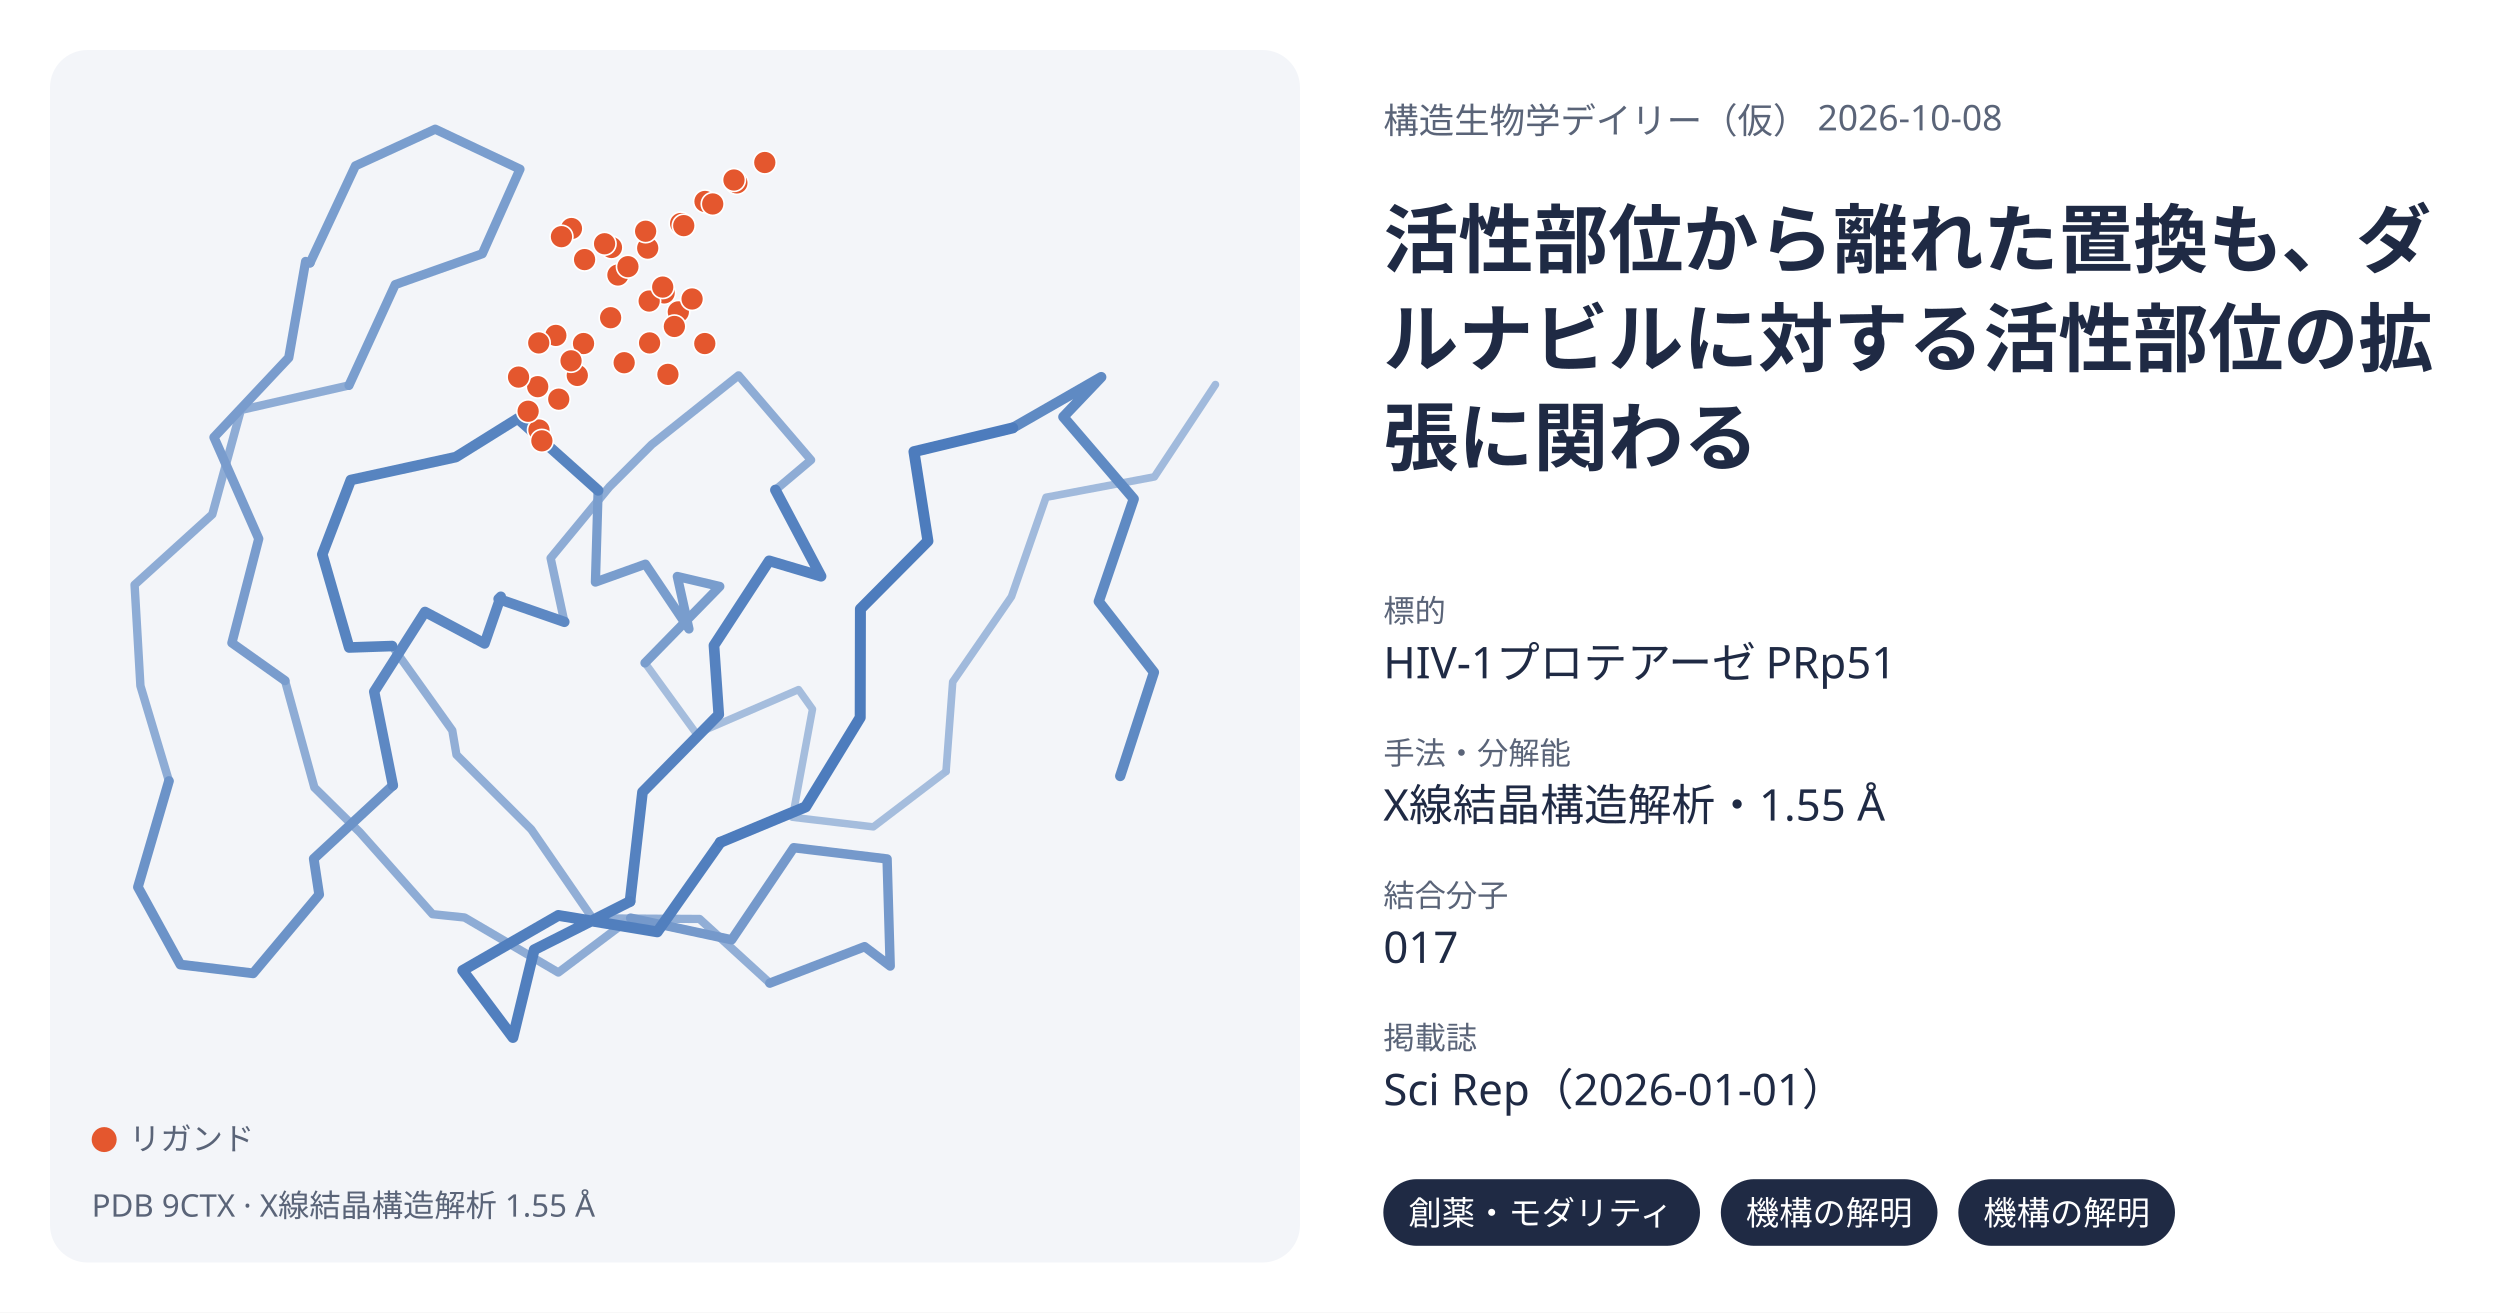
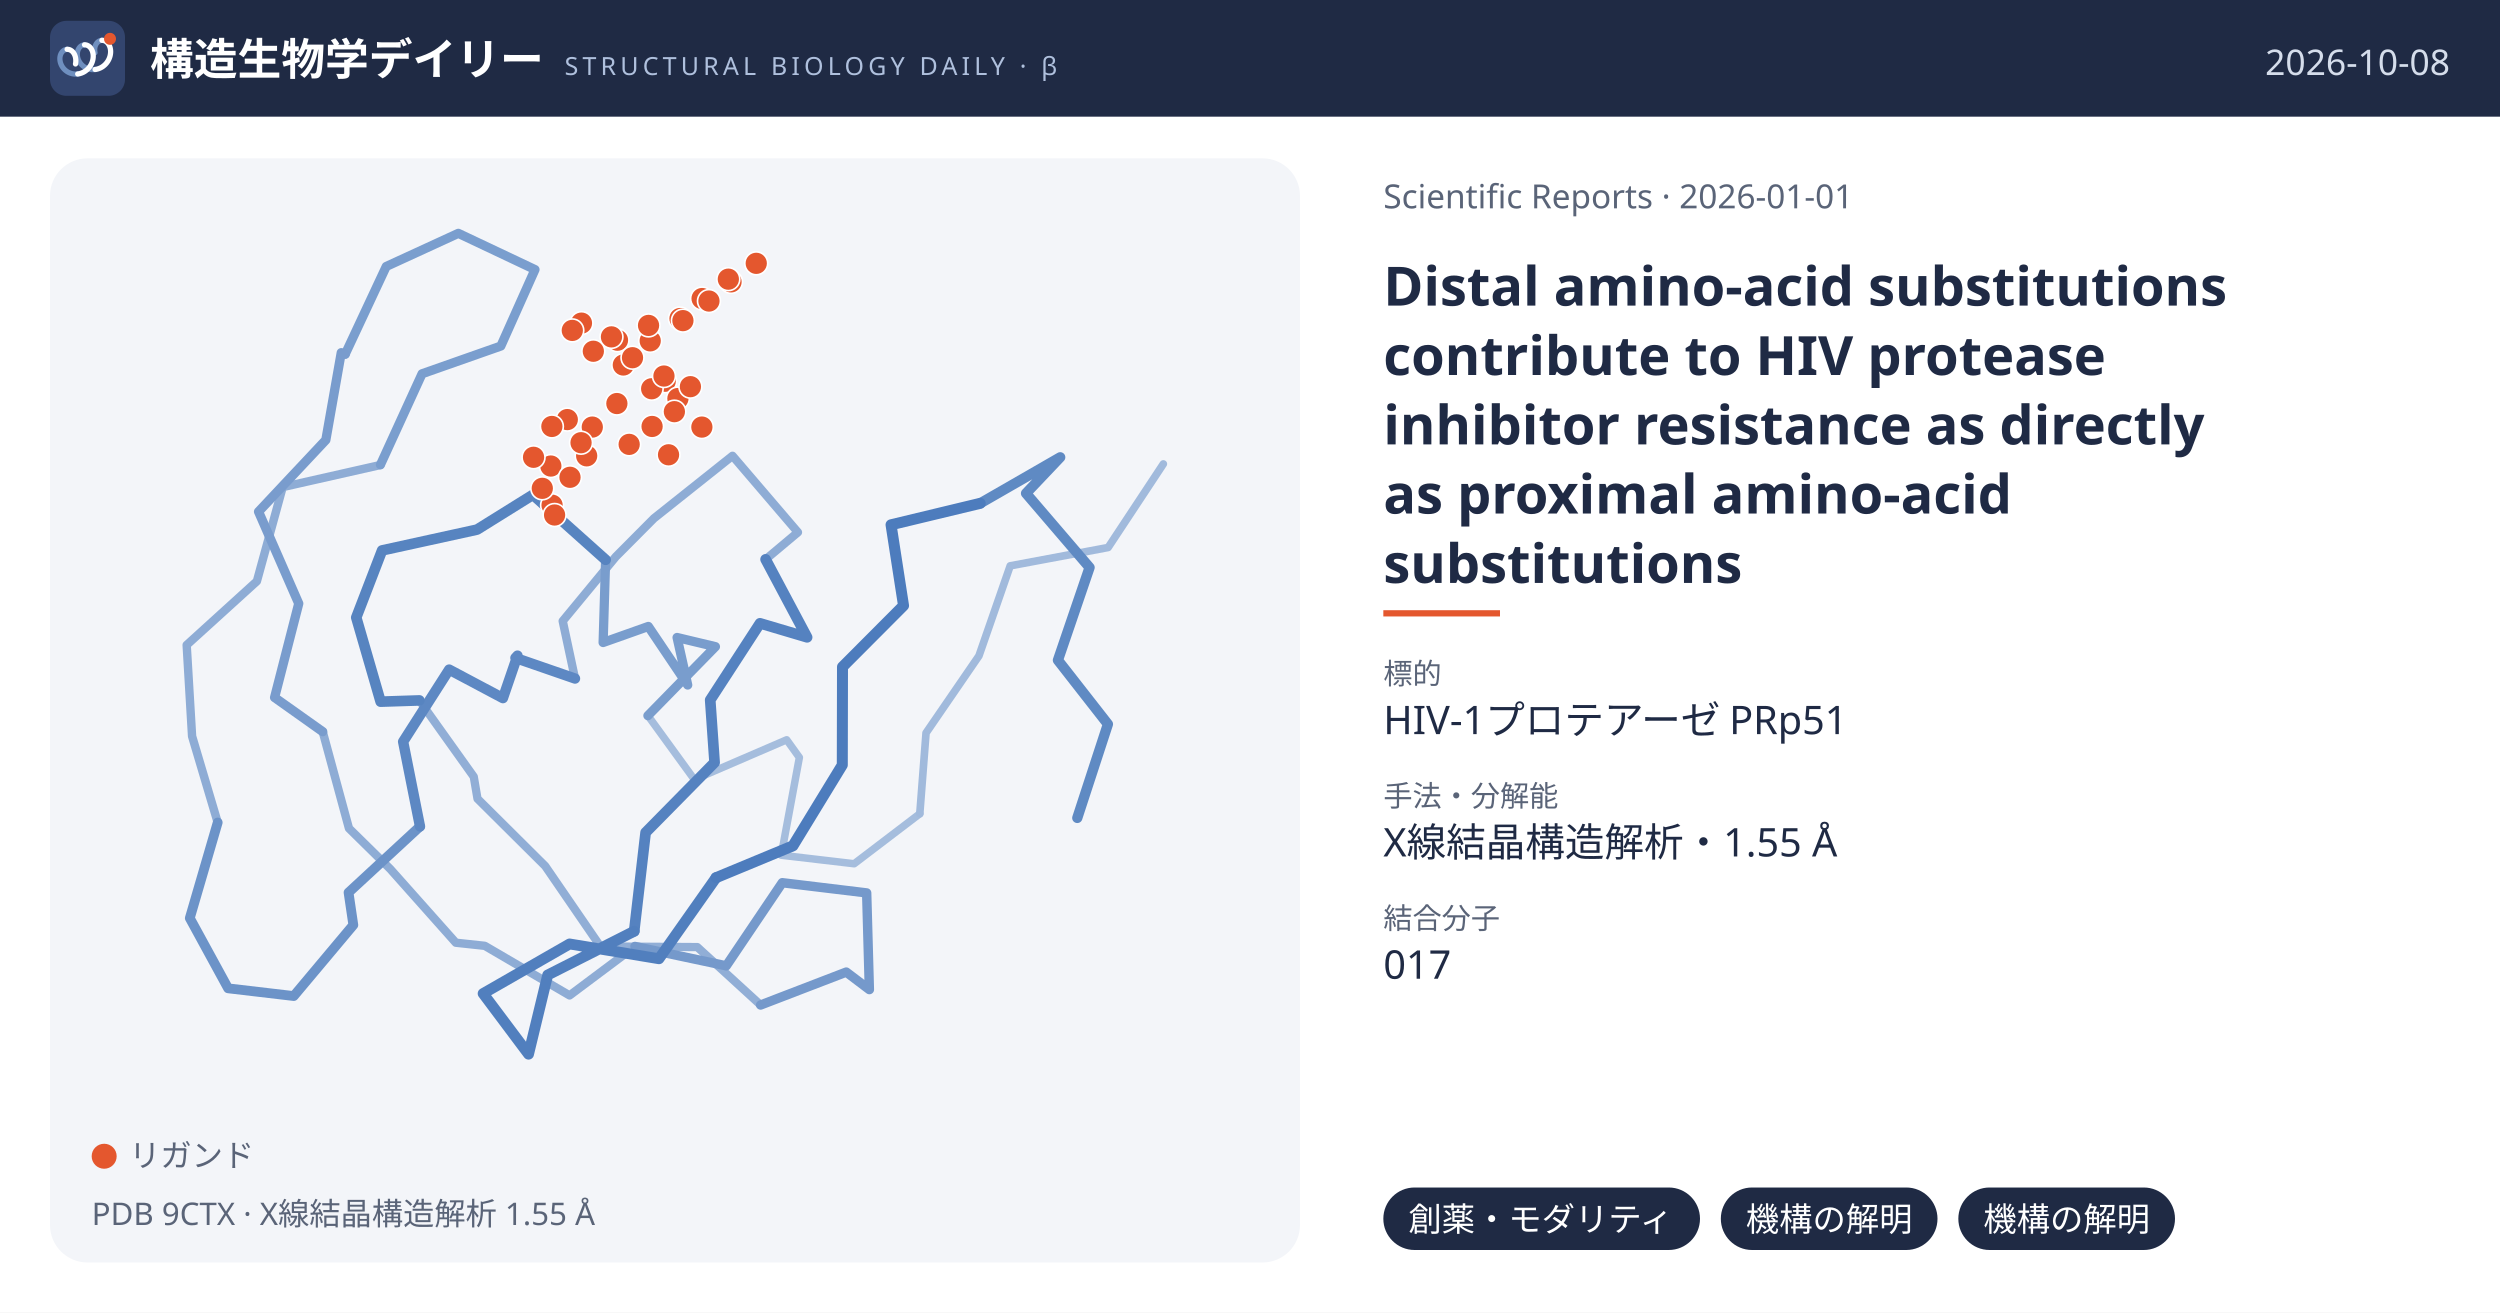
<svg xmlns="http://www.w3.org/2000/svg" width="1200" height="630" viewBox="0 0 1200 630" font-family="'Hiragino Sans','Hiragino Kaku Gothic ProN','Noto Sans JP','Yu Gothic',Meiryo,sans-serif">
  <rect width="1200" height="630" fill="#FFFFFF" />
-   <rect x="24" y="24" width="600" height="582" rx="18" fill="#F3F5F9" />
+   <rect width="1200" height="56" fill="#1F2A44" />
+   <rect x="24" y="10" width="36" height="36" rx="7.92" fill="#33456E" />
+   <path d="M32.22,23.67L31.88,23.71M31.88,23.71L31.54,23.78M31.54,23.78L31.21,23.89M31.21,23.89L30.89,24.04M30.89,24.04L30.58,24.22M30.58,24.22L30.29,24.45M30.29,24.45L30.02,24.70M30.02,24.70L29.77,24.99M29.77,24.99L29.54,25.31M29.54,25.31L29.34,25.65M29.34,25.65L29.16,26.03M29.16,26.03L29.01,26.42M29.01,26.42L28.90,26.84M28.90,26.84L28.81,27.28M28.81,27.28L28.76,27.73M28.76,27.73L28.74,28.19M28.74,28.19L28.76,28.66M28.76,28.66L28.81,29.14M28.81,29.14L28.90,29.62M28.90,29.62L29.02,30.10M29.02,30.10L29.18,30.58M29.18,30.58L29.37,31.05M29.37,31.05L29.60,31.51M29.60,31.51L29.86,31.96M29.86,31.96L30.15,32.40M30.15,32.40L30.48,32.82M30.48,32.82L30.83,33.21M30.83,33.21L31.22,33.59M31.22,33.59L31.63,33.93M31.63,33.93L32.06,34.25M32.06,34.25L32.52,34.54M32.52,34.54L33.00,34.79M33.00,34.79L33.50,35.02M33.50,35.02L34.02,35.20M34.02,35.20L34.55,35.35M34.55,35.35L35.09,35.46M35.09,35.46L35.63,35.53M35.63,35.53L36.19,35.57M36.19,35.57L36.74,35.56M36.74,35.56L37.30,35.51M40.57,21.51L40.23,21.55M40.23,21.55L39.89,21.62M39.89,21.62L39.56,21.73M39.56,21.73L39.24,21.88M39.24,21.88L38.93,22.06M38.93,22.06L38.64,22.29M38.64,22.29L38.37,22.54M38.37,22.54L38.12,22.83M38.12,22.83L37.89,23.15M37.89,23.15L37.69,23.49M37.69,23.49L37.51,23.87M37.51,23.87L37.37,24.26M37.37,24.26L37.25,24.68M37.25,24.68L37.16,25.12M37.16,25.12L37.11,25.57M37.11,25.57L37.09,26.03M37.09,26.03L37.11,26.50M37.11,26.50L37.16,26.98M37.16,26.98L37.25,27.46M37.25,27.46L37.37,27.94M37.37,27.94L37.53,28.42M37.53,28.42L37.72,28.89M37.72,28.89L37.95,29.35M37.95,29.35L38.21,29.80M38.21,29.80L38.50,30.24M38.50,30.24L38.83,30.66M38.83,30.66L39.18,31.05M39.18,31.05L39.57,31.43M39.57,31.43L39.98,31.77M39.98,31.77L40.42,32.09M40.42,32.09L40.88,32.38M40.88,32.38L41.36,32.63M41.36,32.63L41.85,32.86M41.85,32.86L42.37,33.04M42.37,33.04L42.90,33.19M42.90,33.19L43.44,33.30M43.44,33.30L43.99,33.37M43.99,33.37L44.54,33.41M44.54,33.41L45.10,33.40M45.10,33.40L45.65,33.35M48.92,19.35L48.58,19.39M48.58,19.39L48.24,19.46M48.24,19.46L47.91,19.57M47.91,19.57L47.59,19.72M47.59,19.72L47.28,19.90M47.28,19.90L46.99,20.13M46.99,20.13L46.72,20.38M46.72,20.38L46.47,20.67M46.47,20.67L46.24,20.99M46.24,20.99L46.04,21.33M46.04,21.33L45.86,21.71M45.86,21.71L45.72,22.10M45.72,22.10L45.60,22.52M45.60,22.52L45.52,22.96M45.52,22.96L45.46,23.41M45.46,23.41L45.45,23.87M45.45,23.87L45.46,24.34M45.46,24.34L45.51,24.82M45.51,24.82L45.60,25.30" stroke="#6F8FBF" stroke-width="2.52" stroke-linecap="round" fill="none" />
+   <path d="M36.24,30.70L36.33,30.16M36.33,30.16L36.38,29.63M36.38,29.63L36.39,29.11M36.39,29.11L36.38,28.59M36.38,28.59L36.32,28.09M36.32,28.09L36.24,27.60M36.24,27.60L36.12,27.13M36.12,27.13L35.98,26.68M35.98,26.68L35.80,26.25M35.80,26.25L35.60,25.85M35.60,25.85L35.37,25.48M35.37,25.48L35.12,25.13M35.12,25.13L34.85,24.82M34.85,24.82L34.56,24.55M34.56,24.55L34.25,24.31M34.25,24.31L33.93,24.11M33.93,24.11L33.60,23.94M33.60,23.94L33.26,23.81M33.26,23.81L32.92,23.73M32.92,23.73L32.57,23.68M32.57,23.68L32.22,23.67M37.30,35.51L37.85,35.43M37.85,35.43L38.40,35.30M38.40,35.30L38.94,35.13M38.94,35.13L39.47,34.93M39.47,34.93L39.99,34.69M39.99,34.69L40.48,34.42M40.48,34.42L40.96,34.11M40.96,34.11L41.42,33.76M41.42,33.76L41.86,33.39M41.86,33.39L42.27,32.99M42.27,32.99L42.66,32.56M42.66,32.56L43.01,32.11M43.01,32.11L43.34,31.64M43.34,31.64L43.63,31.15M43.63,31.15L43.89,30.65M43.89,30.65L44.12,30.13M44.12,30.13L44.31,29.61M44.31,29.61L44.47,29.08M44.47,29.08L44.59,28.54M44.59,28.54L44.68,28.00M44.68,28.00L44.73,27.47M44.73,27.47L44.75,26.95M44.75,26.95L44.73,26.43M44.73,26.43L44.68,25.93M44.68,25.93L44.59,25.44M44.59,25.44L44.47,24.97M44.47,24.97L44.33,24.52M44.33,24.52L44.15,24.09M44.15,24.09L43.95,23.69M43.95,23.69L43.72,23.32M43.72,23.32L43.47,22.97M43.47,22.97L43.20,22.66M43.20,22.66L42.91,22.39M42.91,22.39L42.60,22.15M42.60,22.15L42.28,21.95M42.28,21.95L41.95,21.78M41.95,21.78L41.61,21.65M41.61,21.65L41.27,21.57M41.27,21.57L40.92,21.52M40.92,21.52L40.57,21.51M45.65,33.35L46.21,33.27M46.21,33.27L46.75,33.14M46.75,33.14L47.29,32.97M47.29,32.97L47.82,32.77M47.82,32.77L48.34,32.53M48.34,32.53L48.84,32.26M48.84,32.26L49.32,31.95M49.32,31.95L49.78,31.60M49.78,31.60L50.21,31.23M50.21,31.23L50.62,30.83M50.62,30.83L51.01,30.40M51.01,30.40L51.36,29.95M51.36,29.95L51.69,29.48M51.69,29.48L51.98,28.99M51.98,28.99L52.24,28.49M52.24,28.49L52.47,27.97M52.47,27.97L52.66,27.45M52.66,27.45L52.82,26.92M52.82,26.92L52.94,26.38M52.94,26.38L53.03,25.84M53.03,25.84L53.08,25.31M53.08,25.31L53.10,24.79M53.10,24.79L53.08,24.27M53.08,24.27L53.03,23.77M53.03,23.77L52.94,23.28M52.94,23.28L52.83,22.81M52.83,22.81L52.68,22.36M52.68,22.36L52.50,21.93M52.50,21.93L52.30,21.53M52.30,21.53L52.07,21.16M52.07,21.16L51.82,20.81M51.82,20.81L51.55,20.50M51.55,20.50L51.26,20.23M51.26,20.23L50.95,19.99M50.95,19.99L50.63,19.79M50.63,19.79L50.30,19.62M50.30,19.62L49.96,19.49M49.96,19.49L49.62,19.41M49.62,19.41L49.27,19.36M49.27,19.36L48.92,19.35" stroke="#FFFFFF" stroke-width="2.52" stroke-linecap="round" fill="none" />
+   <circle cx="52.80" cy="18.64" r="2.88" fill="#E4572E" />
+   <text x="72" y="36" font-size="21" font-weight="700" fill="#FFFFFF">構造生物学デイリー</text>
+   <text x="271" y="36" font-size="12" letter-spacing="2" fill="#AFC0DD">STRUCTURAL BIOLOGY DAILY · β</text>
+   <text x="1176" y="36" font-size="17" fill="#D5DDEB" text-anchor="end">2026-10-08</text>
+   <rect x="24" y="76" width="600" height="530" rx="18" fill="#F3F5F9" />
  <g fill="none" stroke-linecap="round" stroke-linejoin="round">
-     <polyline points="309.6,318.2 334.3,352.2 383.3,331.0 390.0,340.4 380.4,392.3 419.2,396.9 454.1,370.3" stroke="#a5bddd" stroke-width="3.60" />
-     <polyline points="454.1,370.3 457.3,327.3 485.5,286.4 502.1,238.7 554.1,228.9 583.4,184.6" stroke="#a1badc" stroke-width="3.67" />
-     <polyline points="369.5,471.9 335.8,441.1 284.4,440.8 255.0,398.1 219.1,362.3 217.1,350.6 188.2,310.1" stroke="#91aed6" stroke-width="3.98" />
-     <polyline points="136.8,326.7 150.9,378.0 172.8,399.6 207.6,438.8 223.0,440.4 268.0,466.8 302.7,440.7" stroke="#8eacd5" stroke-width="4.03" />
-     <polyline points="372.2,235.2 389.3,220.8 354.5,180.2 312.8,213.4 292.5,233.7 264.3,267.9 270.9,298.5" stroke="#8eacd5" stroke-width="4.04" />
-     <polyline points="81.1,374.9 67.4,329.2 64.6,280.7 101.9,246.9 115.6,196.8 167.5,185.0 167.5,185.0" stroke="#8eacd5" stroke-width="4.04" />
-     <polyline points="167.5,185.0 189.7,136.6 231.5,121.8 249.6,81.2 208.9,62.0 170.6,79.6 148.8,126.2" stroke="#7a9ece" stroke-width="4.41" />
-     <polyline points="287.1,235.4 285.8,279.4 309.8,270.8 330.7,301.9 325.1,276.7 345.5,281.5 309.6,318.2" stroke="#799dcd" stroke-width="4.44" />
-     <polyline points="148.8,126.2 146.7,125.5 138.6,171.7 102.7,209.9 124.2,258.6 111.3,308.6 136.8,326.7" stroke="#799ccd" stroke-width="4.45" />
-     <polyline points="302.7,440.7 351.2,451.1 381.0,406.9 425.8,412.3 427.3,463.7 415.0,454.4 369.5,471.9" stroke="#7599cb" stroke-width="4.52" />
-     <polyline points="188.6,377.0 150.6,412.2 153.2,429.4 121.5,467.2 86.6,463.0 66.2,425.8 81.1,374.9" stroke="#6c93c8" stroke-width="4.69" />
-     <polyline points="537.7,372.5 553.9,322.7 527.4,288.7 544.2,239.5 510.4,200.1 528.6,181.0 486.1,205.4" stroke="#5f8ac3" stroke-width="4.93" />
-     <polyline points="270.9,298.5 239.3,287.5 240.4,286.4 232.6,308.9 204.0,293.7 179.6,332.0 188.6,377.0" stroke="#5d88c3" stroke-width="4.98" />
-     <polyline points="188.2,310.1 167.6,310.8 154.7,266.1 168.4,230.4 218.8,219.4 248.5,200.9 287.1,235.4" stroke="#5784c0" stroke-width="5.09" />
-     <polyline points="302.4,432.7 308.4,380.2 345.0,343.0 342.7,309.8 369.2,269.2 394.1,276.6 372.2,235.2" stroke="#5582c0" stroke-width="5.14" />
-     <polyline points="345.8,404.3 315.5,447.3 268.0,439.4 222.1,465.8 246.2,498.0 256.4,455.9 302.4,432.7" stroke="#517fbe" stroke-width="5.21" />
-     <polyline points="486.1,205.4 438.7,216.8 445.4,259.7 413.0,292.3 412.9,344.4 386.7,387.3 345.8,404.3" stroke="#4d7cbd" stroke-width="5.28" />
+     <polyline points="311.0,343.5 333.3,374.2 377.6,355.1 383.7,363.6 375.0,410.5 410.0,414.6 441.5,390.6" stroke="#a5bddd" stroke-width="3.60" />
+     <polyline points="441.5,390.6 444.5,351.8 469.9,314.8 484.9,271.6 531.9,262.8 558.4,222.7" stroke="#a1badc" stroke-width="3.67" />
+     <polyline points="365.1,482.4 334.7,454.6 288.2,454.3 261.7,415.7 229.2,383.4 227.4,372.8 201.3,336.2" stroke="#91aed6" stroke-width="3.98" />
+     <polyline points="154.9,351.2 167.5,397.6 187.3,417.1 218.8,452.5 232.7,454.0 273.4,477.8 304.8,454.3" stroke="#8eacd5" stroke-width="4.03" />
+     <polyline points="367.5,268.5 383.0,255.5 351.6,218.8 313.9,248.8 295.6,267.2 270.1,298.1 276.0,325.7" stroke="#8eacd5" stroke-width="4.04" />
+     <polyline points="104.5,394.8 92.2,353.4 89.6,309.6 123.3,279.0 135.7,233.8 182.6,223.2 182.6,223.1" stroke="#8eacd5" stroke-width="4.04" />
+     <polyline points="182.6,223.1 202.6,179.4 240.4,166.1 256.8,129.4 220.0,112.0 185.4,127.9 165.7,170.0" stroke="#7a9ece" stroke-width="4.41" />
+     <polyline points="290.7,268.7 289.5,308.4 311.2,300.7 330.1,328.8 325.0,306.0 343.4,310.4 311.0,343.5" stroke="#799dcd" stroke-width="4.44" />
+     <polyline points="165.7,170.0 163.8,169.3 156.4,211.2 124.1,245.6 143.4,289.7 131.8,334.8 154.9,351.2" stroke="#799ccd" stroke-width="4.45" />
+     <polyline points="304.8,454.3 348.6,463.6 375.5,423.7 416.0,428.6 417.3,475.0 406.2,466.6 365.1,482.4" stroke="#7599cb" stroke-width="4.52" />
+     <polyline points="201.6,396.7 167.3,428.4 169.6,444.0 141.0,478.1 109.5,474.4 91.1,440.7 104.5,394.8" stroke="#6c93c8" stroke-width="4.69" />
+     <polyline points="517.1,392.6 531.8,347.6 507.8,316.9 523.0,272.4 492.5,236.8 508.9,219.5 470.5,241.6" stroke="#5f8ac3" stroke-width="4.93" />
+     <polyline points="276.0,325.7 247.4,315.8 248.4,314.7 241.4,335.1 215.6,321.4 193.5,356.0 201.6,396.7" stroke="#5d88c3" stroke-width="4.98" />
+     <polyline points="201.3,336.2 182.7,336.8 171.0,296.4 183.4,264.2 229.0,254.2 255.8,237.5 290.7,268.7" stroke="#5784c0" stroke-width="5.09" />
+     <polyline points="304.4,447.0 309.9,399.6 343.0,366.0 340.9,336.0 364.8,299.2 387.4,305.9 367.5,268.5" stroke="#5582c0" stroke-width="5.14" />
+     <polyline points="343.7,421.3 316.3,460.2 273.4,453.1 231.9,476.9 253.7,506.0 262.9,468.0 304.4,447.0" stroke="#517fbe" stroke-width="5.21" />
+     <polyline points="470.5,241.6 427.7,251.9 433.7,290.7 404.4,320.1 404.3,367.2 380.6,406.0 343.7,421.3" stroke="#4d7cbd" stroke-width="5.28" />
  </g>
  <g fill="#E4572E" stroke="#ffffff" stroke-width="0.8">
-     <circle cx="367.1" cy="78.0" r="5.5" />
-     <circle cx="353.7" cy="87.8" r="5.5" />
-     <circle cx="352.3" cy="86.4" r="5.5" />
-     <circle cx="338.4" cy="96.7" r="5.5" />
-     <circle cx="326.7" cy="107.3" r="5.5" />
-     <circle cx="328.2" cy="108.3" r="5.5" />
-     <circle cx="342.1" cy="97.9" r="5.5" />
-     <circle cx="310.9" cy="119.1" r="5.5" />
-     <circle cx="309.9" cy="111.0" r="5.5" />
-     <circle cx="293.5" cy="118.8" r="5.5" />
-     <circle cx="318.8" cy="140.6" r="5.5" />
-     <circle cx="325.6" cy="149.7" r="5.5" />
-     <circle cx="311.8" cy="164.6" r="5.5" />
-     <circle cx="320.6" cy="179.7" r="5.5" />
-     <circle cx="299.6" cy="174.1" r="5.5" />
-     <circle cx="332.2" cy="143.5" r="5.5" />
-     <circle cx="323.7" cy="156.7" r="5.5" />
-     <circle cx="338.3" cy="164.9" r="5.5" />
-     <circle cx="311.6" cy="144.5" r="5.5" />
-     <circle cx="293.1" cy="152.5" r="5.5" />
-     <circle cx="280.1" cy="164.9" r="5.5" />
-     <circle cx="266.8" cy="161.0" r="5.5" />
-     <circle cx="277.1" cy="180.2" r="5.5" />
-     <circle cx="258.1" cy="185.6" r="5.5" />
-     <circle cx="258.7" cy="206.4" r="5.5" />
-     <circle cx="260.1" cy="211.6" r="5.5" />
-     <circle cx="253.5" cy="197.4" r="5.5" />
-     <circle cx="268.2" cy="191.6" r="5.5" />
-     <circle cx="274.1" cy="173.2" r="5.5" />
-     <circle cx="258.6" cy="164.6" r="5.5" />
-     <circle cx="248.9" cy="181.0" r="5.5" />
-     <circle cx="318.1" cy="137.8" r="5.5" />
-     <circle cx="290.2" cy="117.0" r="5.5" />
-     <circle cx="274.3" cy="109.7" r="5.5" />
-     <circle cx="269.5" cy="113.6" r="5.5" />
-     <circle cx="280.6" cy="124.6" r="5.5" />
-     <circle cx="296.6" cy="132.0" r="5.5" />
-     <circle cx="301.4" cy="128.0" r="5.5" />
+     <circle cx="363.0" cy="126.4" r="5.5" />
+     <circle cx="350.9" cy="135.3" r="5.5" />
+     <circle cx="349.6" cy="134.0" r="5.5" />
+     <circle cx="337.0" cy="143.3" r="5.5" />
+     <circle cx="326.4" cy="152.9" r="5.5" />
+     <circle cx="327.8" cy="153.9" r="5.5" />
+     <circle cx="340.3" cy="144.5" r="5.5" />
+     <circle cx="312.1" cy="163.6" r="5.5" />
+     <circle cx="311.3" cy="156.2" r="5.5" />
+     <circle cx="296.4" cy="163.3" r="5.5" />
+     <circle cx="319.3" cy="183.0" r="5.5" />
+     <circle cx="325.4" cy="191.3" r="5.5" />
+     <circle cx="313.0" cy="204.7" r="5.5" />
+     <circle cx="320.9" cy="218.3" r="5.5" />
+     <circle cx="302.0" cy="213.3" r="5.5" />
+     <circle cx="331.4" cy="185.6" r="5.5" />
+     <circle cx="323.7" cy="197.6" r="5.5" />
+     <circle cx="336.9" cy="205.0" r="5.5" />
+     <circle cx="312.8" cy="186.6" r="5.5" />
+     <circle cx="296.1" cy="193.7" r="5.5" />
+     <circle cx="284.3" cy="205.0" r="5.5" />
+     <circle cx="272.3" cy="201.4" r="5.5" />
+     <circle cx="281.6" cy="218.8" r="5.5" />
+     <circle cx="264.4" cy="223.7" r="5.5" />
+     <circle cx="265.0" cy="242.5" r="5.5" />
+     <circle cx="266.2" cy="247.2" r="5.5" />
+     <circle cx="260.3" cy="234.4" r="5.5" />
+     <circle cx="273.6" cy="229.1" r="5.5" />
+     <circle cx="278.9" cy="212.5" r="5.5" />
+     <circle cx="264.9" cy="204.7" r="5.5" />
+     <circle cx="256.1" cy="219.5" r="5.5" />
+     <circle cx="318.7" cy="180.5" r="5.5" />
+     <circle cx="293.5" cy="161.7" r="5.5" />
+     <circle cx="279.1" cy="155.1" r="5.5" />
+     <circle cx="274.7" cy="158.6" r="5.5" />
+     <circle cx="284.8" cy="168.6" r="5.5" />
+     <circle cx="299.2" cy="175.2" r="5.5" />
+     <circle cx="303.6" cy="171.7" r="5.5" />
  </g>
-   <circle cx="50" cy="547" r="6" fill="#E4572E" />
-   <text x="62" y="552" font-size="15" fill="#5A6478">リガンド</text>
-   <text x="44" y="584" font-size="15" fill="#5A6478">PDB 9CTX · X線結晶構造解析 1.55 Å</text>
-   <text x="664" y="64.0" font-size="17" font-weight="400" fill="#5A6478">構造生物学デイリー（仮）  2026-10-08</text>
-   <text x="664" y="128.0" font-size="36" font-weight="700" fill="#1F2A44">活性部位から離れた置換も、ダ</text>
-   <text x="664" y="175.5" font-size="36" font-weight="700" fill="#1F2A44">ルナビルに対する活性部位の拡</text>
-   <text x="664" y="223.0" font-size="36" font-weight="700" fill="#1F2A44">張に関わる</text>
-   <text x="664" y="298.6" font-size="15" font-weight="400" fill="#5A6478">標的</text>
-   <text x="664" y="325.6" font-size="21" font-weight="500" fill="#1F2A44">HIV-1プロテアーゼ PRp51</text>
-   <text x="664" y="366.9" font-size="15" font-weight="400" fill="#5A6478">手法・分解能</text>
-   <text x="664" y="393.9" font-size="21" font-weight="500" fill="#1F2A44">X線結晶構造解析・1.55 Å</text>
-   <text x="664" y="435.2" font-size="15" font-weight="400" fill="#5A6478">結合分子</text>
-   <text x="664" y="462.2" font-size="21" font-weight="500" fill="#1F2A44">017</text>
-   <text x="664" y="503.5" font-size="15" font-weight="400" fill="#5A6478">掲載誌</text>
-   <text x="664" y="530.5" font-size="21" font-weight="500" fill="#1F2A44">Sci Rep（2026-01-01）</text>
-   <rect x="664" y="566" width="152" height="32" rx="16" fill="#1F2A44" />
-   <text x="676" y="588" font-size="16" fill="#FFFFFF">創薬・モダリティ</text>
-   <rect x="826.0" y="566" width="104" height="32" rx="16" fill="#1F2A44" />
-   <text x="838.0" y="588" font-size="16" fill="#FFFFFF">機構の解明</text>
-   <rect x="940.0" y="566" width="104" height="32" rx="16" fill="#1F2A44" />
-   <text x="952.0" y="588" font-size="16" fill="#FFFFFF">機構の解明</text>
+   <circle cx="50" cy="555" r="6" fill="#E4572E" />
+   <text x="62" y="560" font-size="15" fill="#5A6478">リガンド</text>
+   <text x="44" y="588" font-size="15" fill="#5A6478">PDB 9CTX · X線結晶構造解析 1.55 Å</text>
+   <text x="664" y="100.0" font-size="16" font-weight="400" fill="#5A6478">Scientific Reports  ·  2026-01-01</text>
+   <text x="664" y="146.7" font-size="26" font-weight="700" fill="#1F2A44">Distal amino-acid substitutions</text>
+   <text x="664" y="180.0" font-size="26" font-weight="700" fill="#1F2A44">contribute to HIV protease</text>
+   <text x="664" y="213.3" font-size="26" font-weight="700" fill="#1F2A44">inhibitor resistance as directly</text>
+   <text x="664" y="246.5" font-size="26" font-weight="700" fill="#1F2A44">as proximal amino-acid</text>
+   <text x="664" y="279.8" font-size="26" font-weight="700" fill="#1F2A44">substitutions</text>
+   <line x1="664" y1="294.4" x2="720" y2="294.4" stroke="#E4572E" stroke-width="3" />
+   <text x="664" y="328.4" font-size="14" font-weight="400" fill="#5A6478">標的</text>
+   <text x="664" y="352.4" font-size="19" font-weight="500" fill="#1F2A44">HIV-1プロテアーゼ PRp51</text>
+   <text x="664" y="387.1" font-size="14" font-weight="400" fill="#5A6478">手法・分解能</text>
+   <text x="664" y="411.1" font-size="19" font-weight="500" fill="#1F2A44">X線結晶構造解析・1.55 Å</text>
+   <text x="664" y="445.8" font-size="14" font-weight="400" fill="#5A6478">結合分子</text>
+   <text x="664" y="469.8" font-size="19" font-weight="500" fill="#1F2A44">017</text>
+   <rect x="664" y="570" width="152" height="30" rx="15" fill="#1F2A44" />
+   <text x="676" y="591" font-size="16" fill="#FFFFFF">創薬・モダリティ</text>
+   <rect x="826.0" y="570" width="104" height="30" rx="15" fill="#1F2A44" />
+   <text x="838.0" y="591" font-size="16" fill="#FFFFFF">機構の解明</text>
+   <rect x="940.0" y="570" width="104" height="30" rx="15" fill="#1F2A44" />
+   <text x="952.0" y="591" font-size="16" fill="#FFFFFF">機構の解明</text>
</svg>
